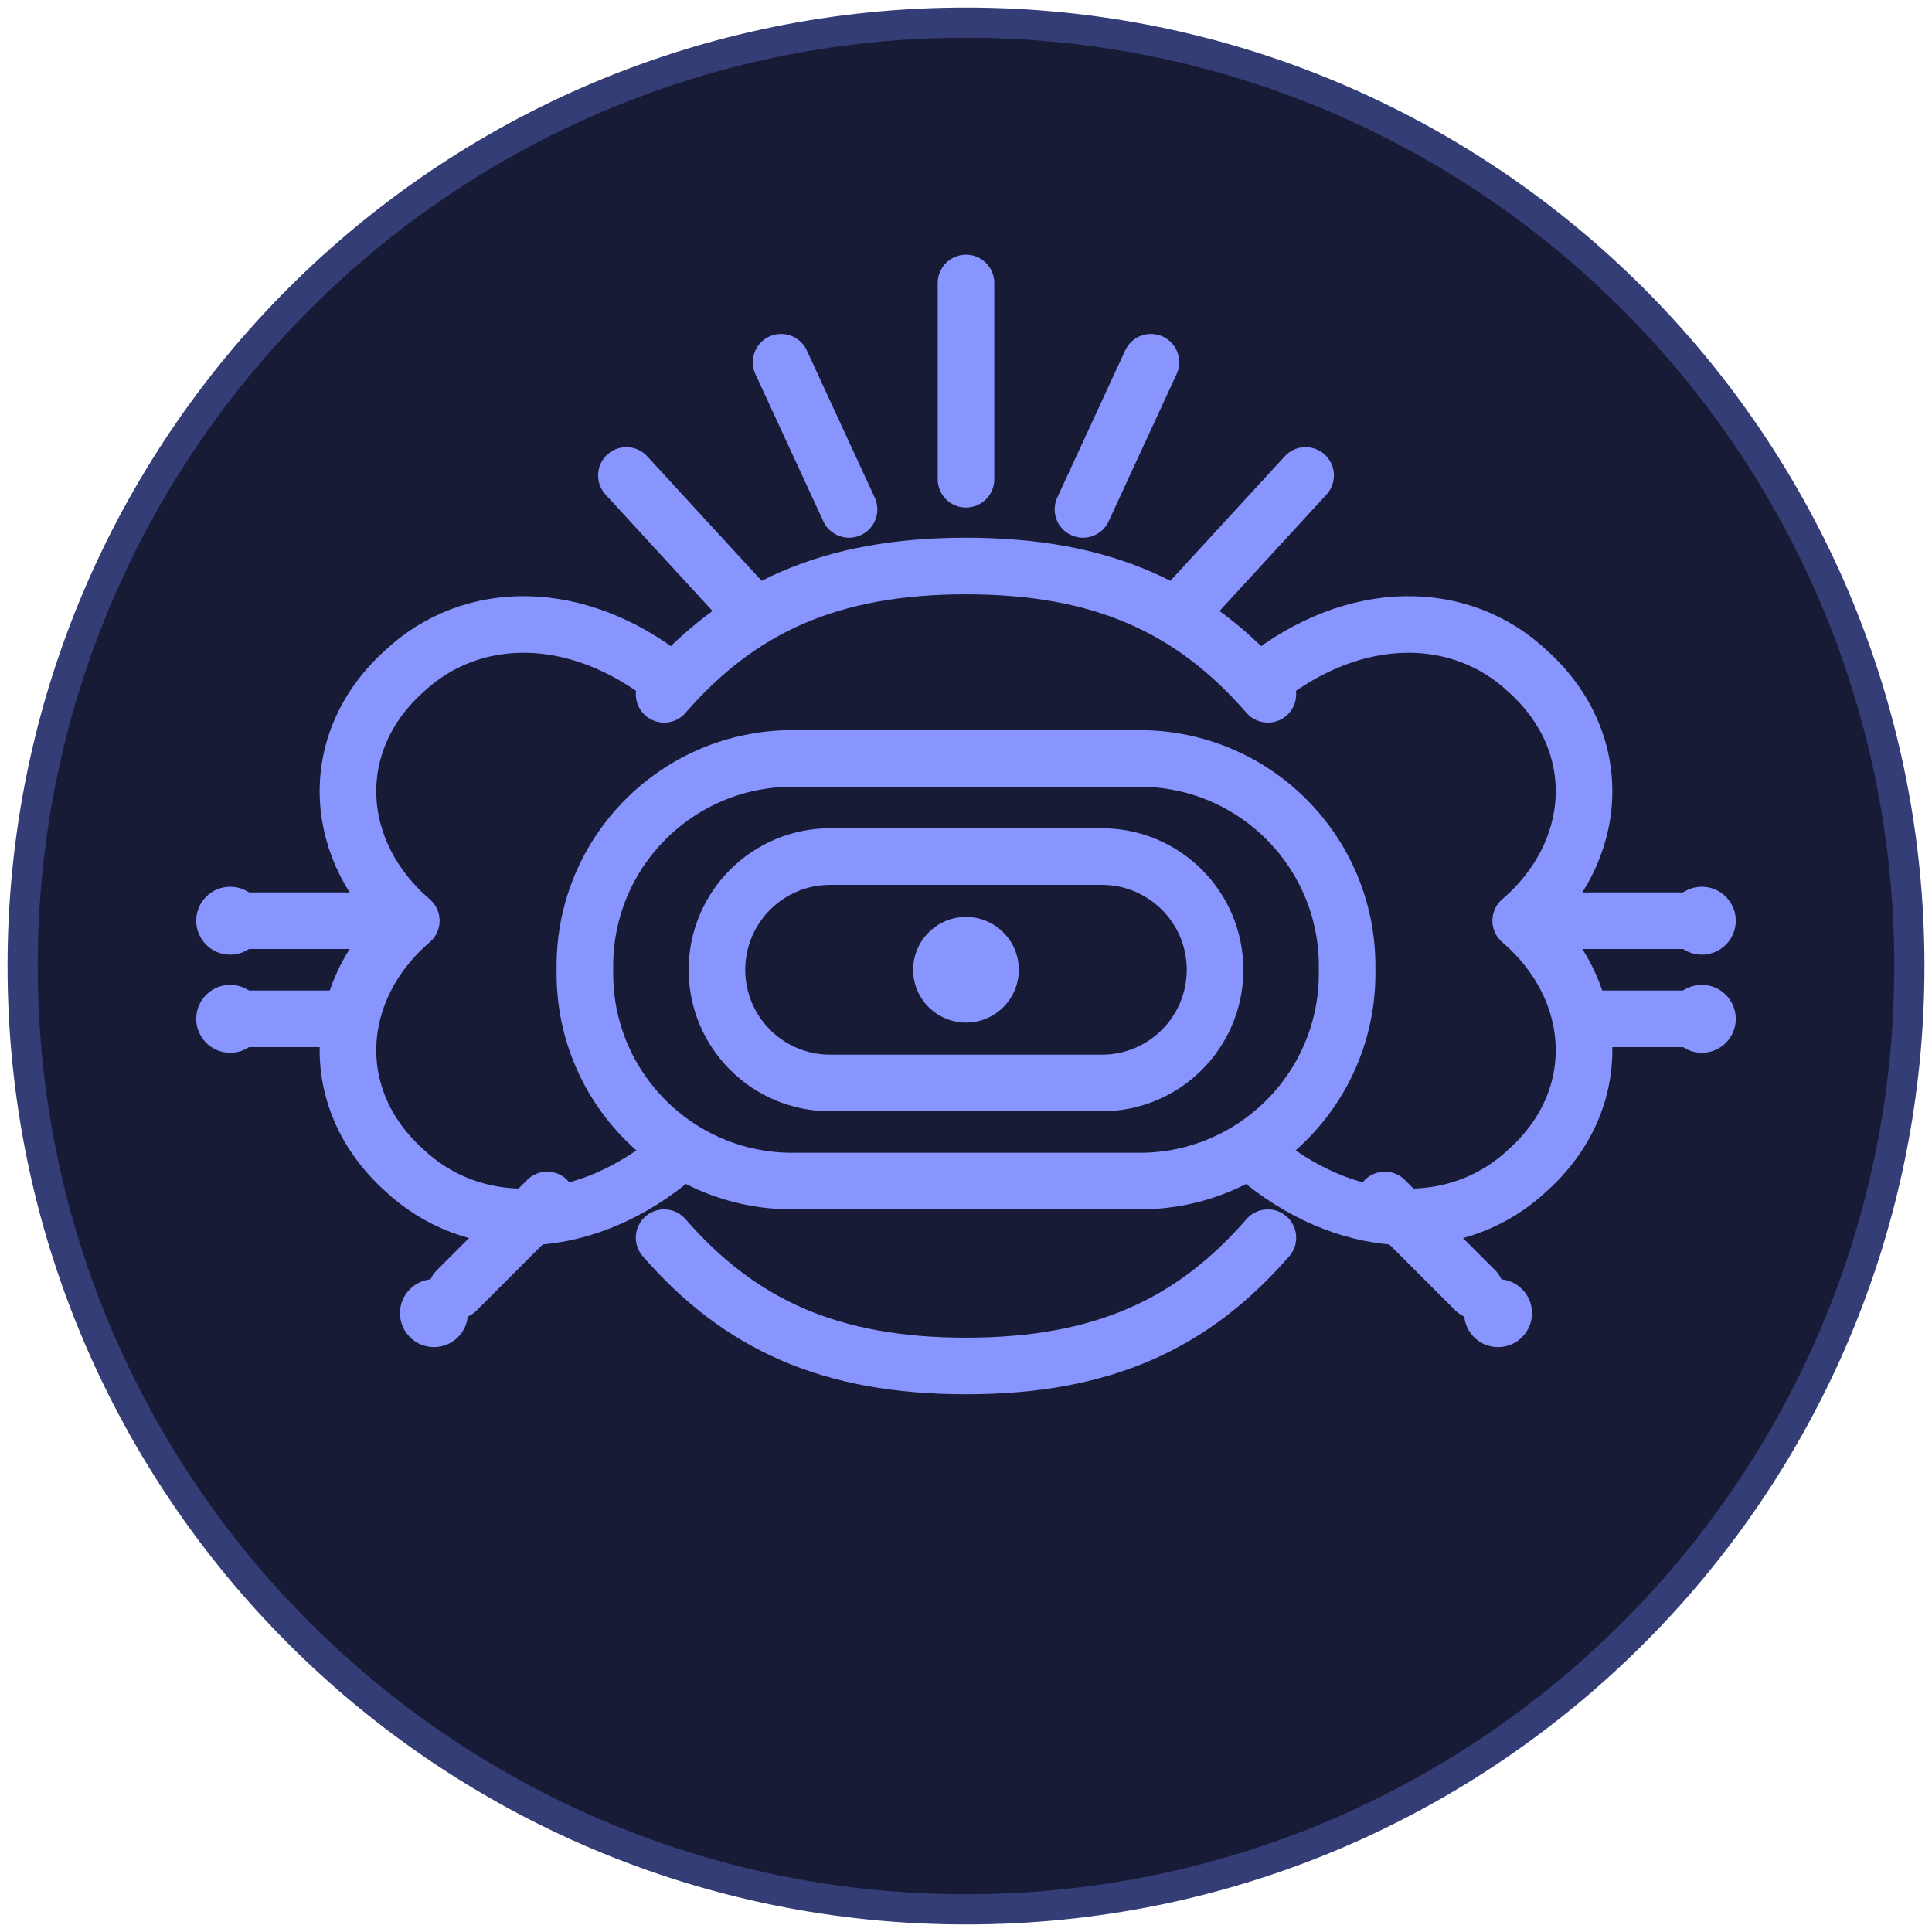
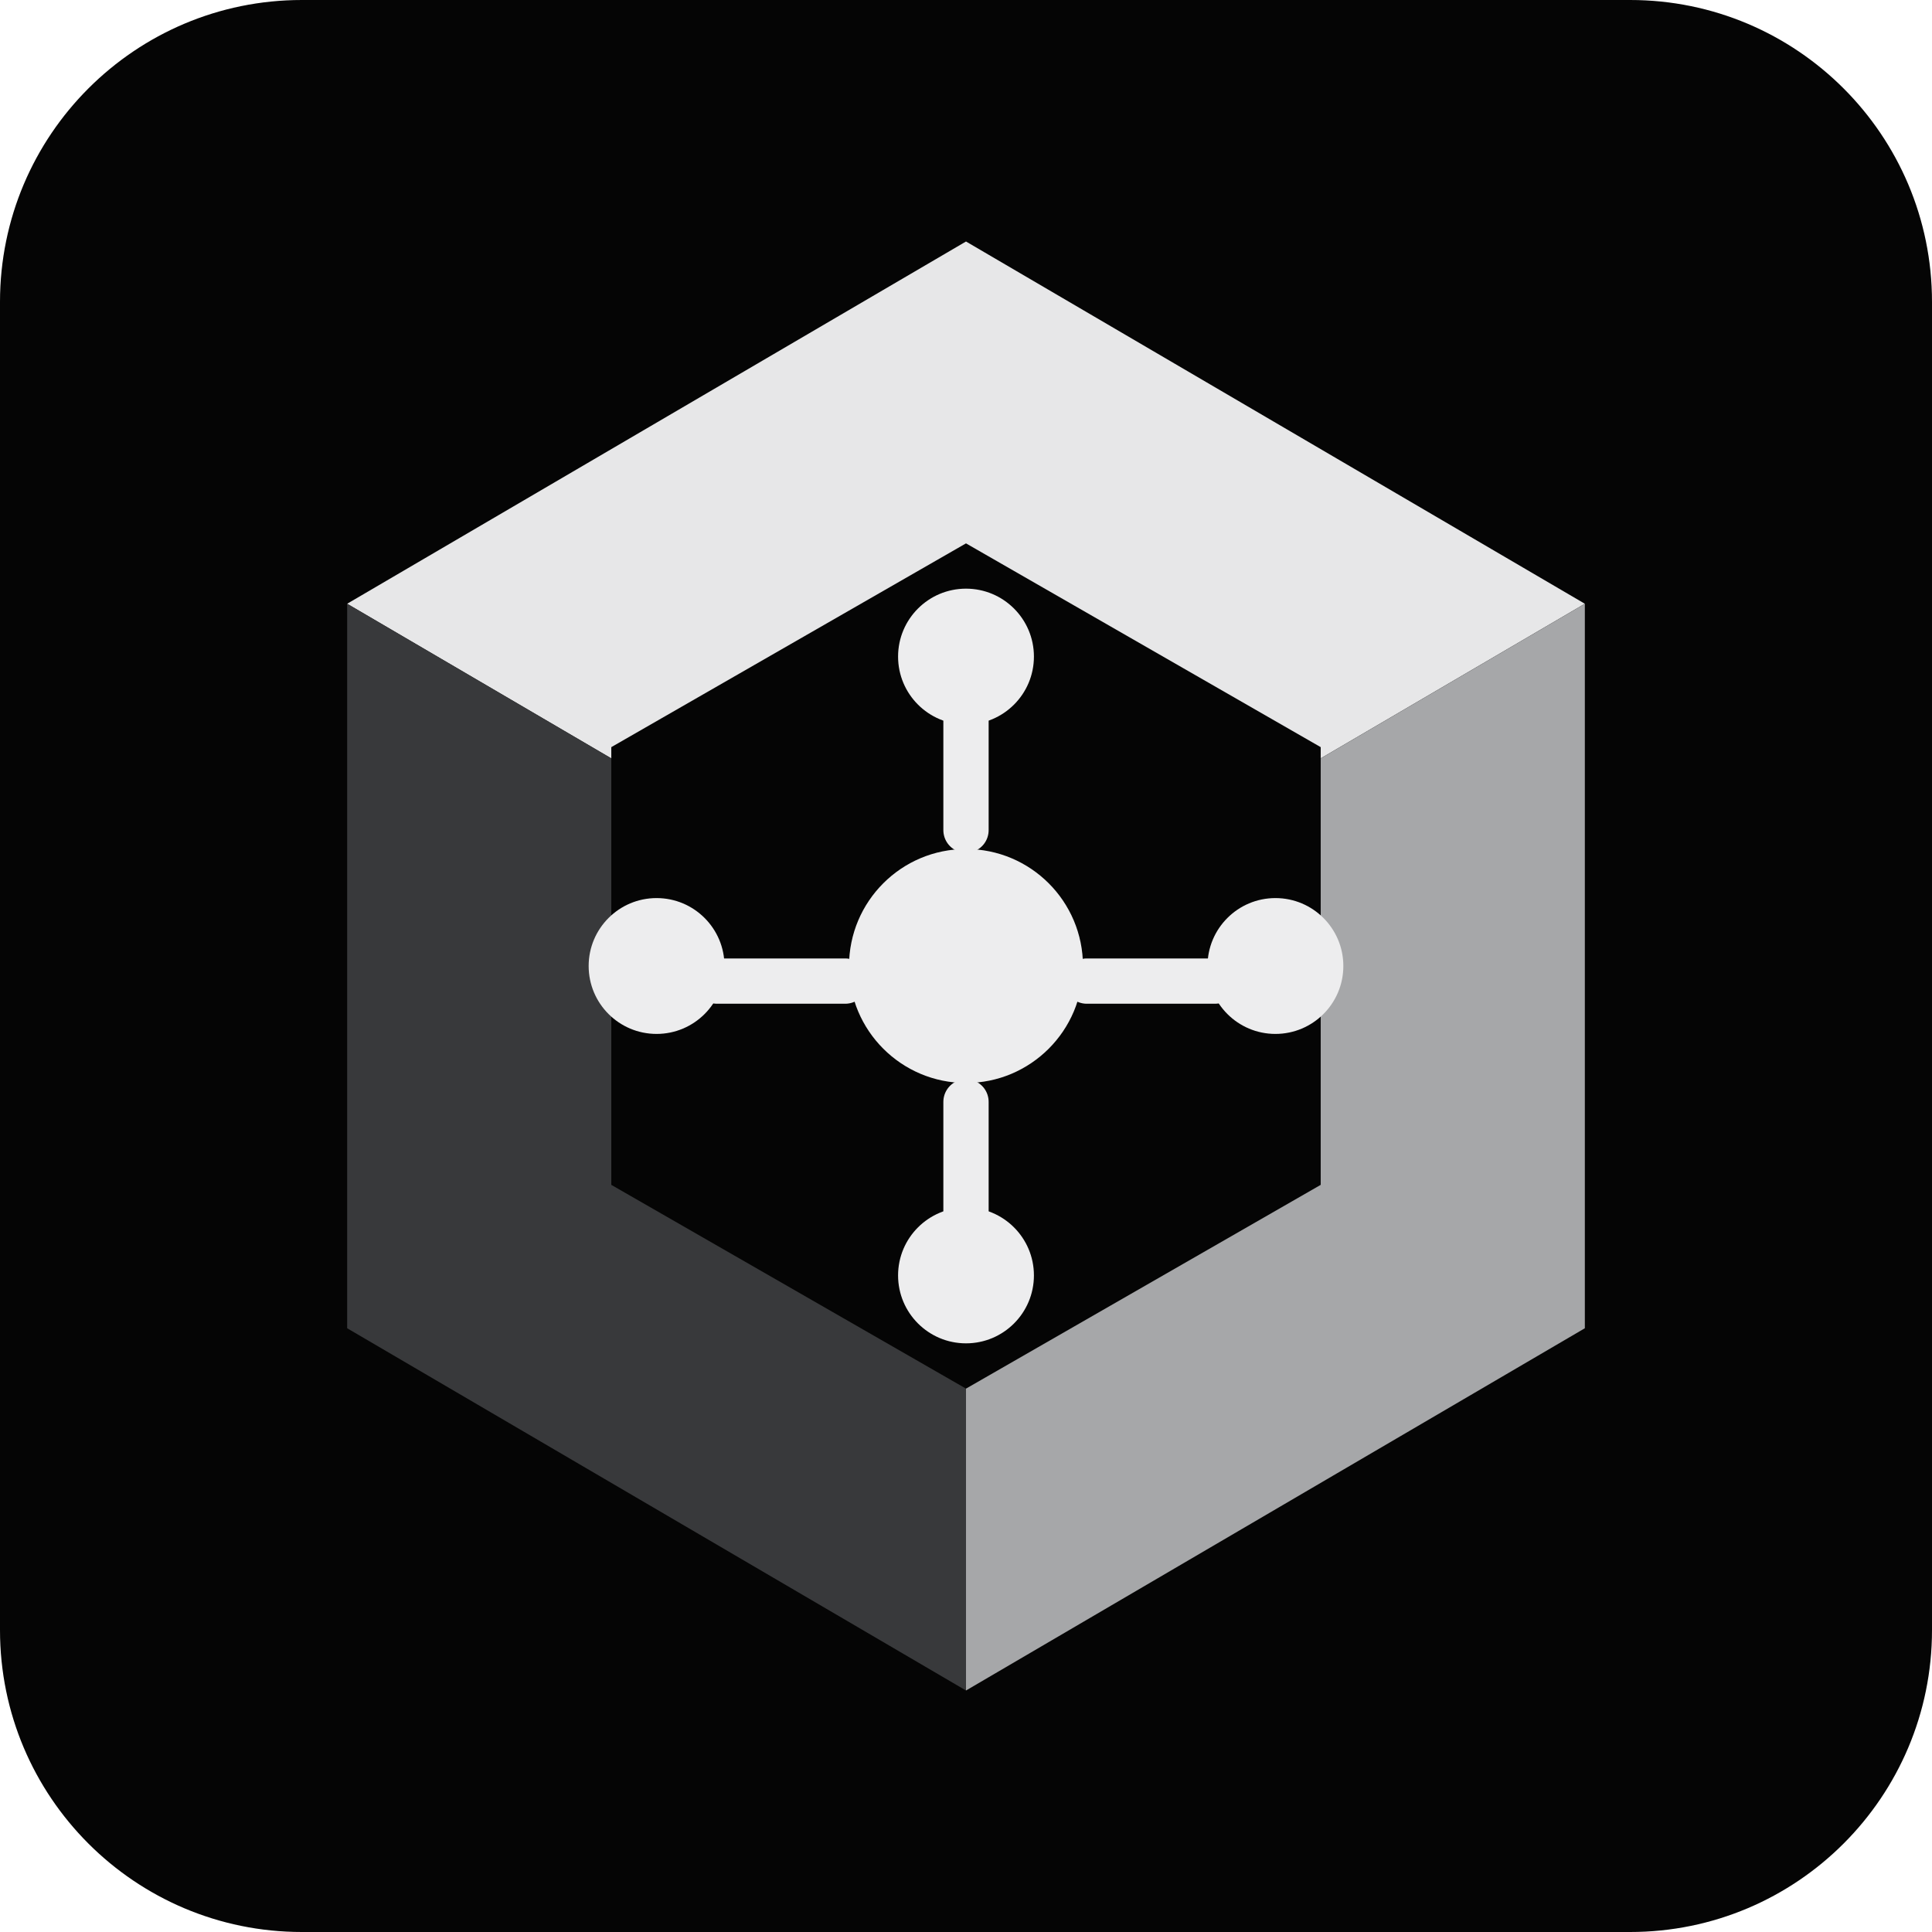
- <svg xmlns="http://www.w3.org/2000/svg" viewBox="0 0 512 512" fill="none" role="img" aria-labelledby="title">
-   <circle cx="256" cy="256" r="250" fill="#171B36" stroke="#343D75" stroke-width="8" />
-   <g stroke="#8995FF" stroke-width="15" stroke-linecap="round" stroke-linejoin="round">
-     <path d="M256 75v52M207 96l18 39M305 96l-18 39M166 126l34 37M346 126l-34 37" />
-     <path d="M177 180c-24-19-52-19-70-2-21 19-19 48 2 66-21 18-23 47-2 66 18 17 46 17 70-2M335 180c24-19 52-19 70-2 21 19 19 48-2 66 21 18 23 47 2 66-18 17-46 17-70-2" />
-     <path d="M176 184c20-23 44-34 80-34s60 11 80 34M176 328c20 23 44 34 80 34s60-11 80-34" />
-     <rect x="155" y="201" width="202" height="112" rx="55" />
-     <rect x="190" y="227" width="132" height="60" rx="30" />
-     <circle cx="256" cy="257" r="14" fill="#8995FF" stroke="none" />
-     <path d="M93 244H65M93 270H65M419 244h28M419 270h28M145 318l-24 24M367 318l24 24" />
+ <svg xmlns="http://www.w3.org/2000/svg" viewBox="0 0 512 512" role="img" aria-labelledby="title">
+   <rect width="512" height="512" rx="80" fill="#050505" />
+   <path d="M256 64 420 160 256 256 92 160Z" fill="#e7e7e8" />
+   <path d="M92 160 256 256v192L92 352Z" fill="#38393b" />
+   <path d="M420 160 256 256v192l164-96Z" fill="#a6a7a9" />
+   <path d="m256 144 94 54v116l-94 54-94-54V198Z" fill="#050505" />
+   <g fill="none" stroke="#ededee" stroke-linecap="round" stroke-width="12">
+     <path d="M256 220v-32m0 104v32m-32-64h-34m132 0h-34" />
  </g>
-   <g fill="#8995FF">
-     <circle cx="61" cy="244" r="9" />
-     <circle cx="61" cy="270" r="9" />
-     <circle cx="451" cy="244" r="9" />
-     <circle cx="451" cy="270" r="9" />
-     <circle cx="115" cy="348" r="9" />
-     <circle cx="397" cy="348" r="9" />
+   <g fill="#ededee">
+     <circle cx="256" cy="256" r="31" />
+     <circle cx="256" cy="174" r="18" />
+     <circle cx="256" cy="338" r="18" />
+     <circle cx="174" cy="256" r="18" />
+     <circle cx="338" cy="256" r="18" />
  </g>
</svg>
